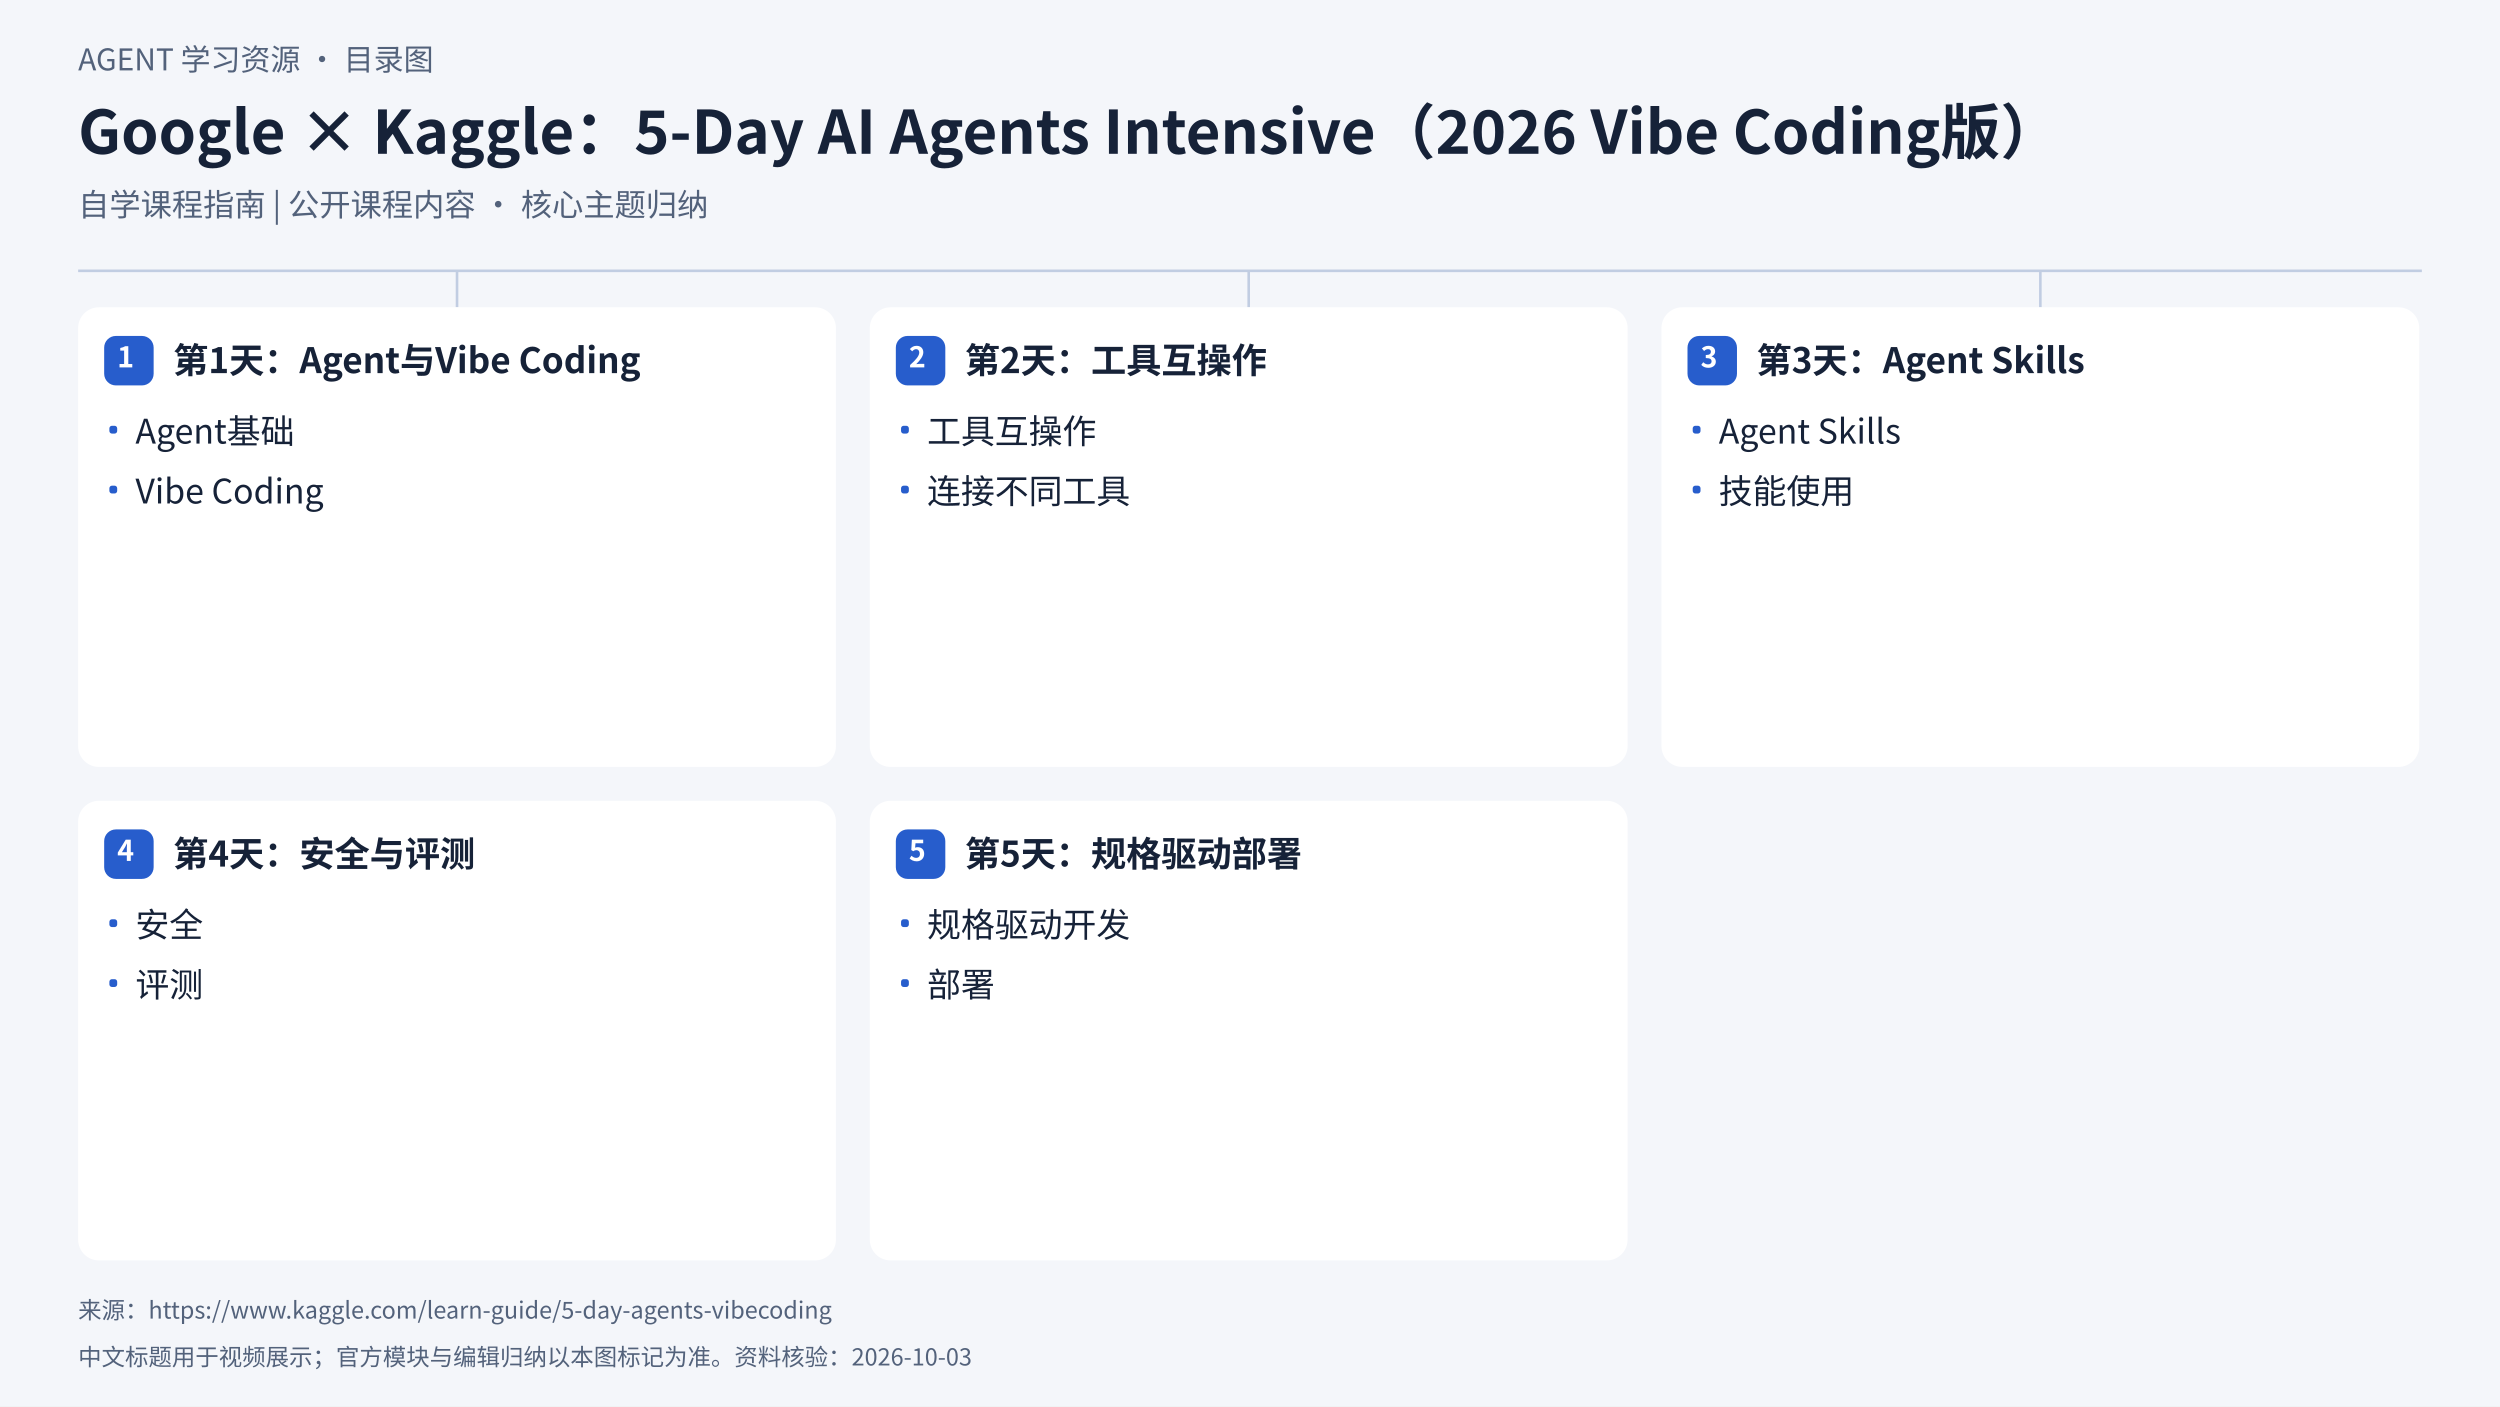
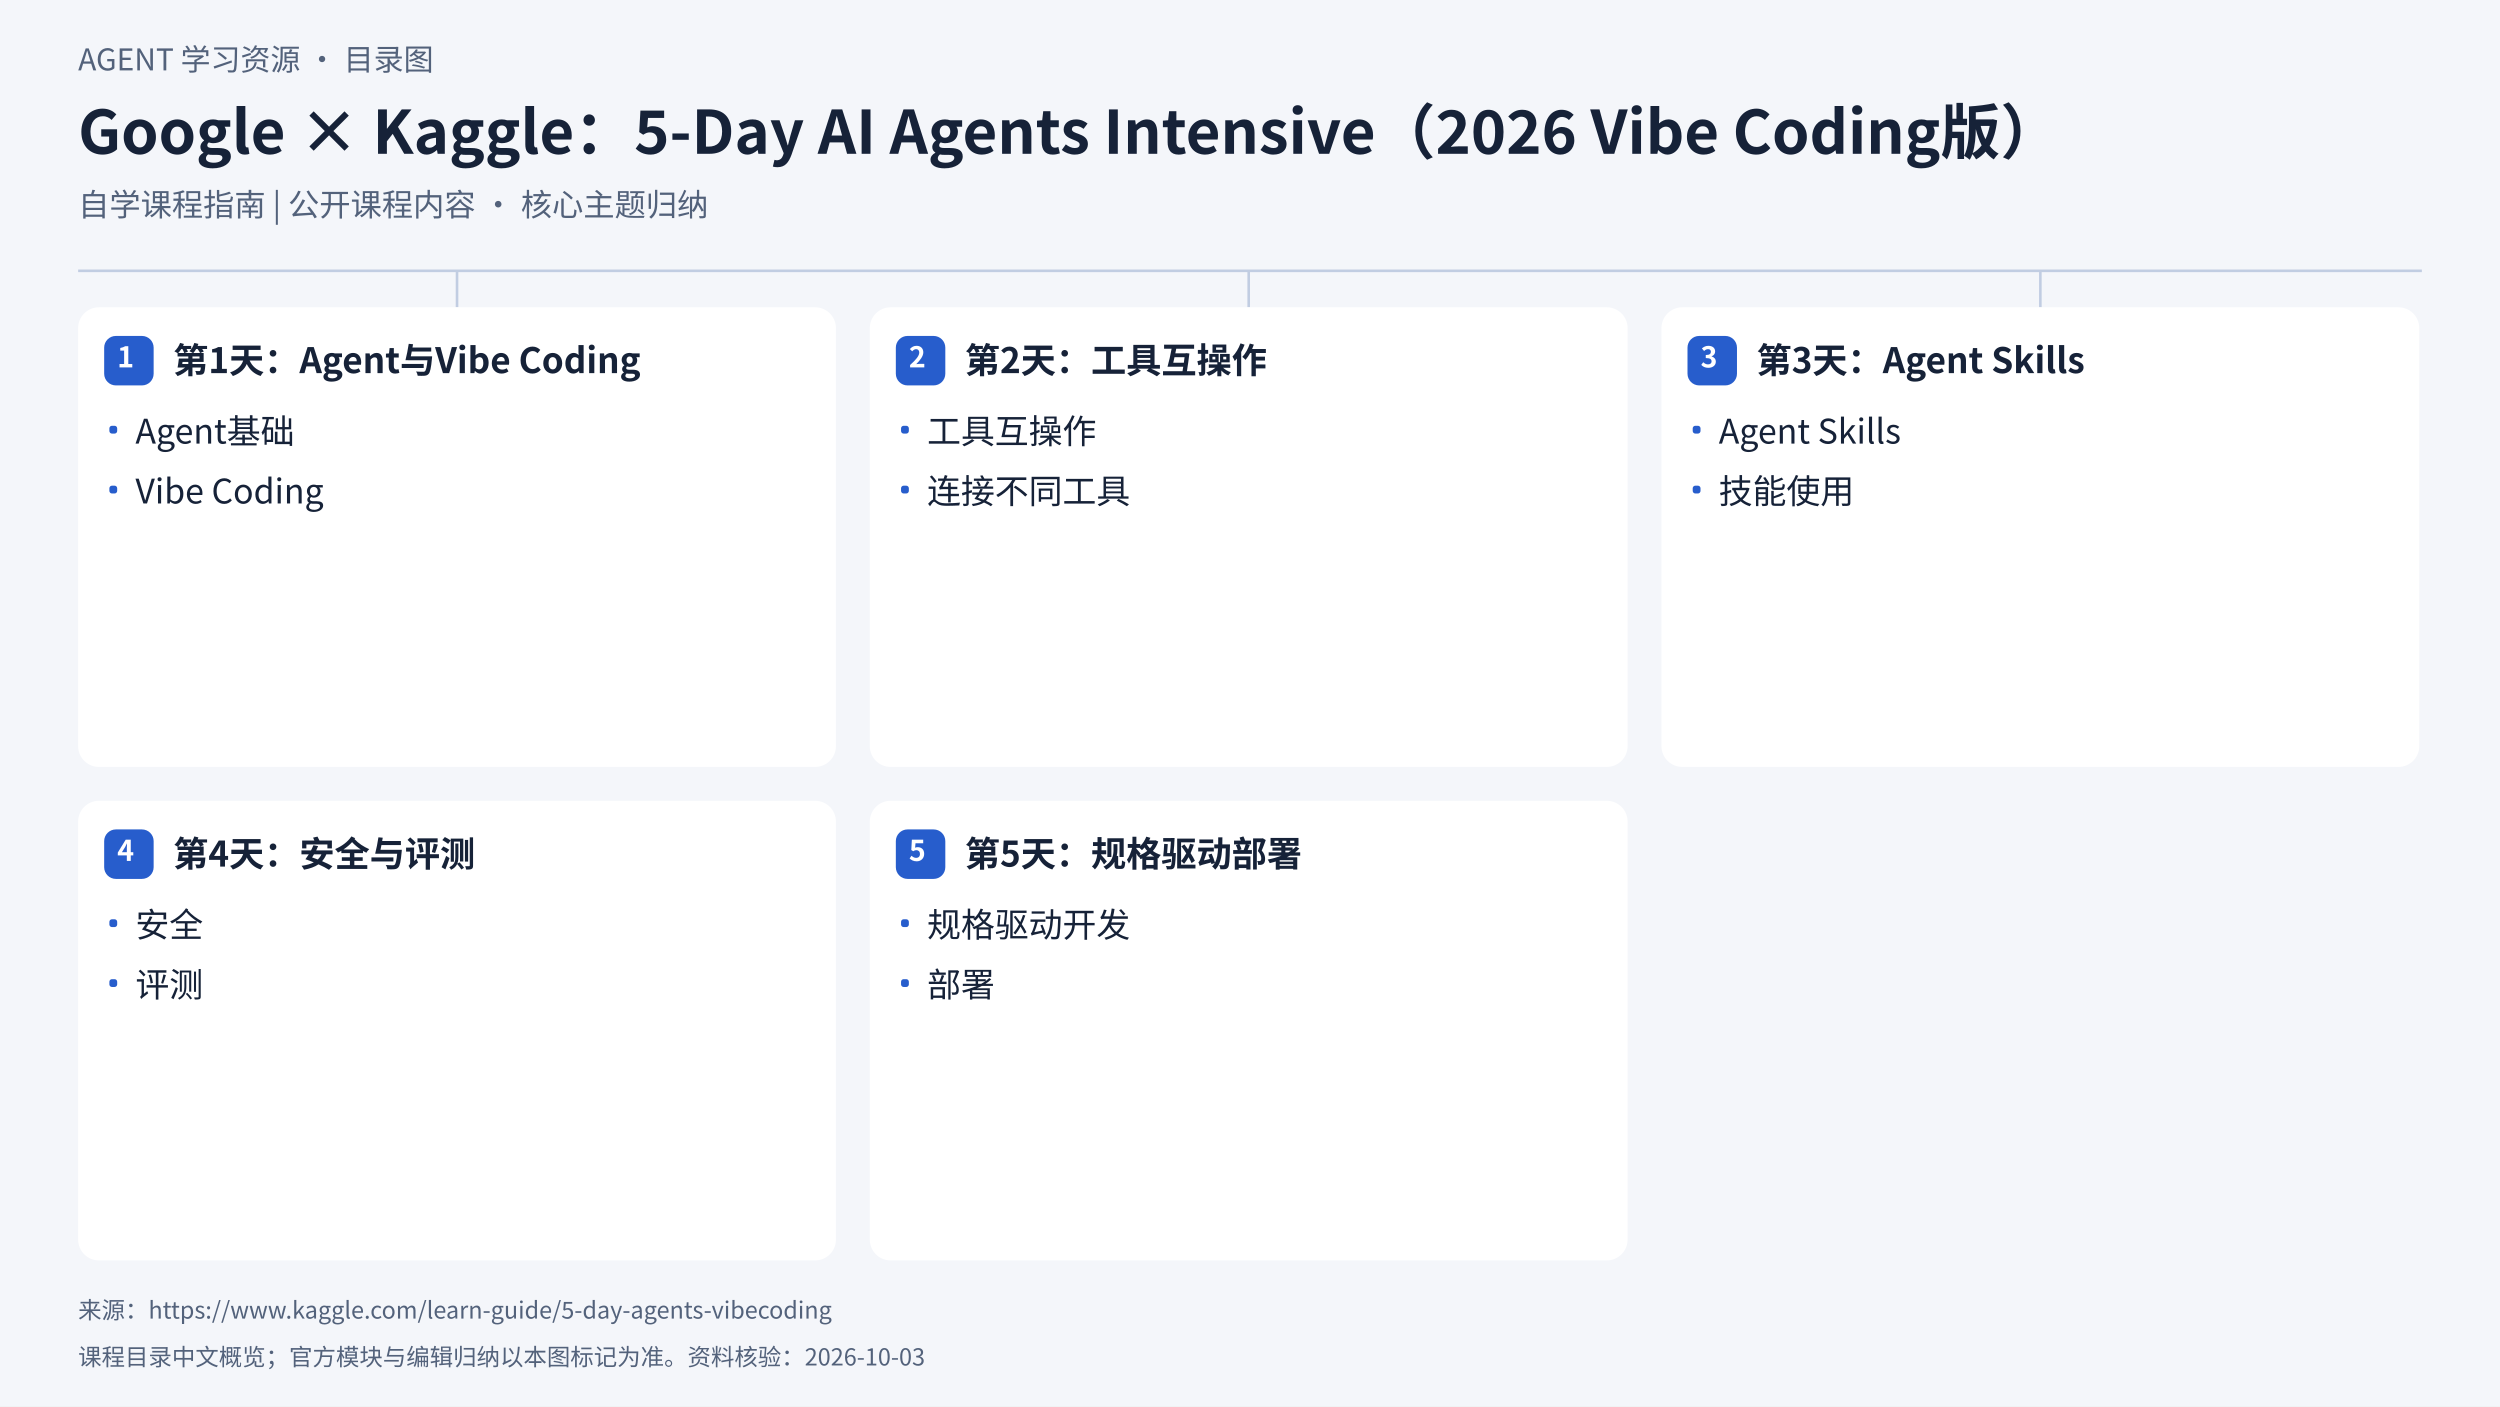
<svg xmlns="http://www.w3.org/2000/svg" width="1920" height="1080" viewBox="0 0 1920 1080">
  <rect width="1920" height="1080" fill="#F4F6FA" />
  <style>text{font-family:"Microsoft YaHei","Noto Sans CJK SC",sans-serif}</style>
  <text x="60" y="34" dominant-baseline="text-before-edge" font-size="23" fill="#53627B" font-weight="400">AGENT 学习资源 · 目录图</text>
  <text x="60" y="78" dominant-baseline="text-before-edge" font-size="46" fill="#162238" font-weight="700">Google × Kaggle：5-Day AI Agents Intensive（2026 Vibe Coding版）</text>
  <text x="60" y="145" dominant-baseline="text-before-edge" font-size="24" fill="#53627B" font-weight="400">自学课程指南  |  公开课程内容 · 核心主题归纳</text>
  <line x1="60" y1="208" x2="1860" y2="208" stroke="#C1CDE2" stroke-width="2" />
  <line x1="351" y1="208" x2="351" y2="236" stroke="#C1CDE2" stroke-width="2" />
  <rect x="60" y="236" width="582" height="353" rx="16" fill="#FFFFFF" />
  <rect x="80" y="258" width="38" height="38" rx="9" fill="#275DCC" />
  <text x="90" y="263" dominant-baseline="text-before-edge" font-size="22" fill="#FFFFFF" font-weight="700">1</text>
  <text x="133" y="263" dominant-baseline="text-before-edge" font-size="27" fill="#162238" font-weight="700">第1天：Agent与Vibe Coding</text>
  <rect x="84" y="327" width="6" height="6" rx="2" fill="#275DCC" />
  <text x="104" y="318" dominant-baseline="text-before-edge" font-size="26" fill="#162238" font-weight="400">Agent基础</text>
  <rect x="84" y="373" width="6" height="6" rx="2" fill="#275DCC" />
  <text x="104" y="364" dominant-baseline="text-before-edge" font-size="26" fill="#162238" font-weight="400">Vibe Coding</text>
  <line x1="959" y1="208" x2="959" y2="236" stroke="#C1CDE2" stroke-width="2" />
  <rect x="668" y="236" width="582" height="353" rx="16" fill="#FFFFFF" />
  <rect x="688" y="258" width="38" height="38" rx="9" fill="#275DCC" />
  <text x="698" y="263" dominant-baseline="text-before-edge" font-size="22" fill="#FFFFFF" font-weight="700">2</text>
  <text x="741" y="263" dominant-baseline="text-before-edge" font-size="27" fill="#162238" font-weight="700">第2天：工具互操作</text>
  <rect x="692" y="327" width="6" height="6" rx="2" fill="#275DCC" />
  <text x="712" y="318" dominant-baseline="text-before-edge" font-size="26" fill="#162238" font-weight="400">工具互操作</text>
  <rect x="692" y="373" width="6" height="6" rx="2" fill="#275DCC" />
  <text x="712" y="364" dominant-baseline="text-before-edge" font-size="26" fill="#162238" font-weight="400">连接不同工具</text>
  <line x1="1567" y1="208" x2="1567" y2="236" stroke="#C1CDE2" stroke-width="2" />
  <rect x="1276" y="236" width="582" height="353" rx="16" fill="#FFFFFF" />
  <rect x="1296" y="258" width="38" height="38" rx="9" fill="#275DCC" />
  <text x="1306" y="263" dominant-baseline="text-before-edge" font-size="22" fill="#FFFFFF" font-weight="700">3</text>
  <text x="1349" y="263" dominant-baseline="text-before-edge" font-size="27" fill="#162238" font-weight="700">第3天：Agent Skills</text>
  <rect x="1300" y="327" width="6" height="6" rx="2" fill="#275DCC" />
  <text x="1320" y="318" dominant-baseline="text-before-edge" font-size="26" fill="#162238" font-weight="400">Agent Skills</text>
  <rect x="1300" y="373" width="6" height="6" rx="2" fill="#275DCC" />
  <text x="1320" y="364" dominant-baseline="text-before-edge" font-size="26" fill="#162238" font-weight="400">技能使用</text>
  <rect x="60" y="615" width="582" height="353" rx="16" fill="#FFFFFF" />
  <rect x="80" y="637" width="38" height="38" rx="9" fill="#275DCC" />
  <text x="90" y="642" dominant-baseline="text-before-edge" font-size="22" fill="#FFFFFF" font-weight="700">4</text>
  <text x="133" y="642" dominant-baseline="text-before-edge" font-size="27" fill="#162238" font-weight="700">第4天：安全与评测</text>
  <rect x="84" y="706" width="6" height="6" rx="2" fill="#275DCC" />
  <text x="104" y="697" dominant-baseline="text-before-edge" font-size="26" fill="#162238" font-weight="400">安全</text>
  <rect x="84" y="752" width="6" height="6" rx="2" fill="#275DCC" />
  <text x="104" y="743" dominant-baseline="text-before-edge" font-size="26" fill="#162238" font-weight="400">评测</text>
  <rect x="668" y="615" width="582" height="353" rx="16" fill="#FFFFFF" />
  <rect x="688" y="637" width="38" height="38" rx="9" fill="#275DCC" />
  <text x="698" y="642" dominant-baseline="text-before-edge" font-size="22" fill="#FFFFFF" font-weight="700">5</text>
  <text x="741" y="642" dominant-baseline="text-before-edge" font-size="27" fill="#162238" font-weight="700">第5天：规格驱动部署</text>
  <rect x="692" y="706" width="6" height="6" rx="2" fill="#275DCC" />
  <text x="712" y="697" dominant-baseline="text-before-edge" font-size="26" fill="#162238" font-weight="400">规格驱动开发</text>
  <rect x="692" y="752" width="6" height="6" rx="2" fill="#275DCC" />
  <text x="712" y="743" dominant-baseline="text-before-edge" font-size="26" fill="#162238" font-weight="400">部署</text>
  <text x="60" y="997" dominant-baseline="text-before-edge" font-size="18" fill="#53627B" font-weight="400">来源：https://www.kaggle.com/learn-guide/5-day-agents-vibecoding</text>
-   <text x="60" y="1033" dominant-baseline="text-before-edge" font-size="18" fill="#53627B" font-weight="400">中文标题用于视频展示；官方模块与编辑归纳以本图标记为准。资料核验：2026-10-03</text>
+   <text x="60" y="1033" dominant-baseline="text-before-edge" font-size="18" fill="#53627B" font-weight="400">课程目录中文概览；官方模块与编辑归纳以本图标记为准。资料核验：2026-10-03</text>
</svg>
